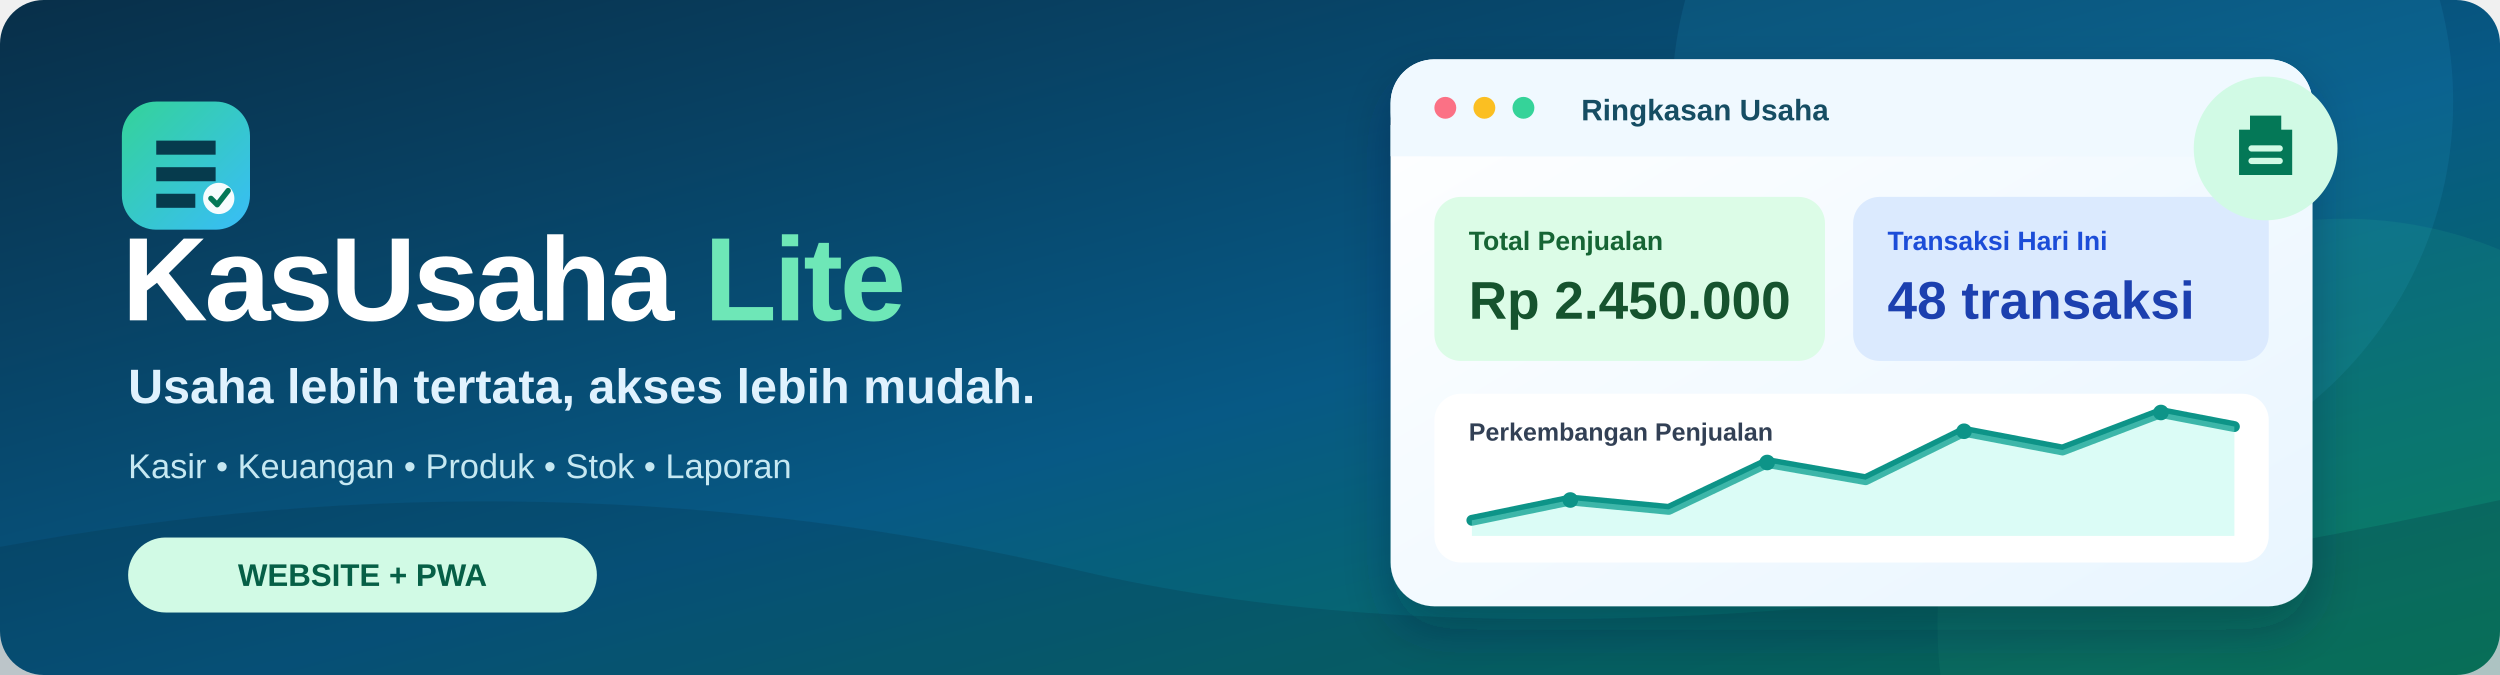
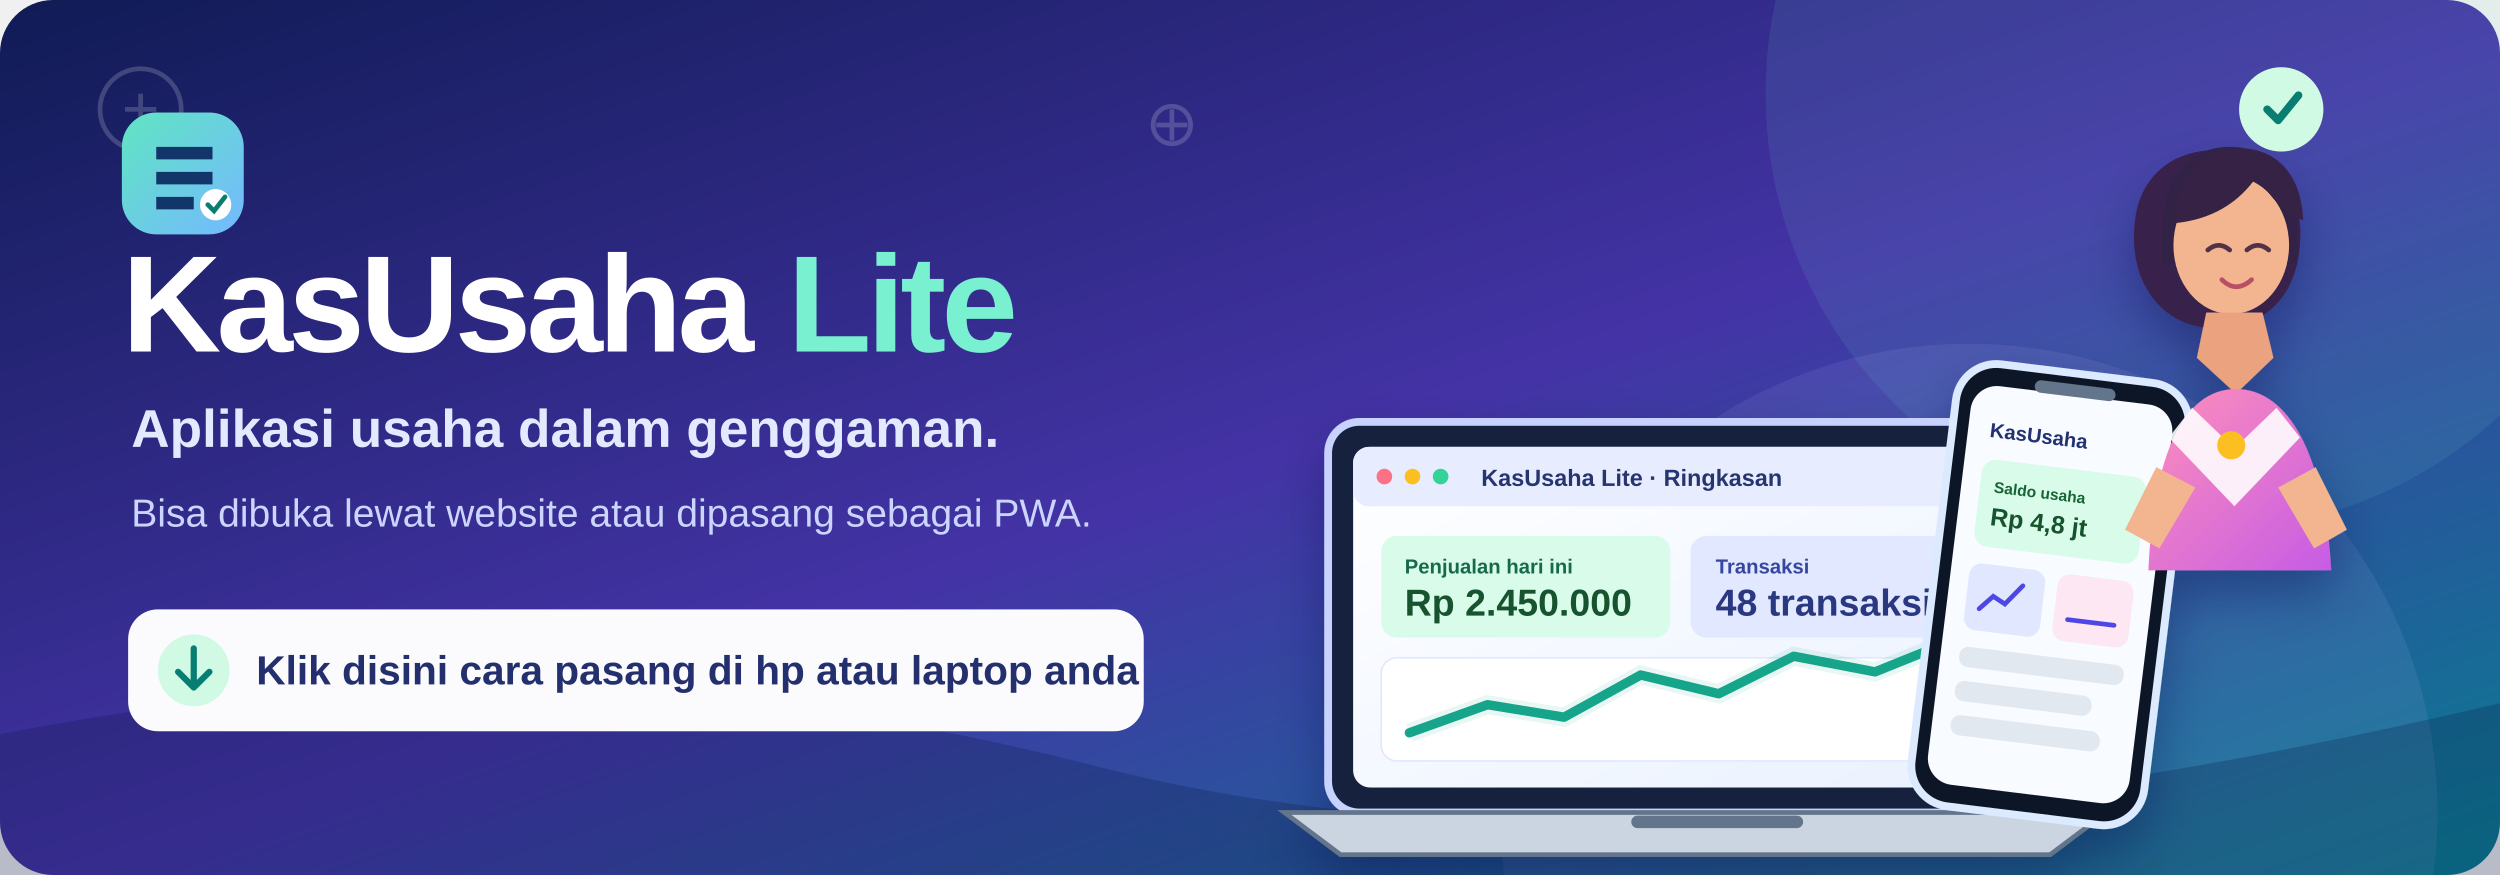
- <svg xmlns="http://www.w3.org/2000/svg" width="1600" height="432" viewBox="0 0 1600 432" role="img" aria-labelledby="title desc">
+ <svg xmlns="http://www.w3.org/2000/svg" width="1600" height="560" viewBox="0 0 1600 560" role="img" aria-labelledby="bannerTitle bannerDesc">
  <defs>
-     <linearGradient id="bg" x1="0" y1="0" x2="1" y2="1">
-       <stop stop-color="#082f49" />
-       <stop offset=".55" stop-color="#075985" />
-       <stop offset="1" stop-color="#047857" />
+     <linearGradient id="bBg" x1="0" y1="0" x2="1" y2="1">
+       <stop stop-color="#101b55" />
+       <stop offset=".52" stop-color="#4433a6" />
+       <stop offset="1" stop-color="#087e91" />
    </linearGradient>
-     <linearGradient id="glow" x1="0" y1="0" x2="1" y2="1">
-       <stop stop-color="#34d399" />
-       <stop offset="1" stop-color="#38bdf8" />
+     <linearGradient id="bGlow" x1="0" y1="0" x2="1" y2="1">
+       <stop stop-color="#60e5c2" />
+       <stop offset="1" stop-color="#74b9ff" />
    </linearGradient>
-     <linearGradient id="panel" x1="0" y1="0" x2="1" y2="1">
+     <linearGradient id="bScreen" x1="0" y1="0" x2="1" y2="1">
      <stop stop-color="#ffffff" />
-       <stop offset="1" stop-color="#e8f5ff" />
+       <stop offset="1" stop-color="#e9f1ff" />
    </linearGradient>
-     <filter id="shadow" x="-30%" y="-30%" width="160%" height="170%">
-       <feDropShadow dx="0" dy="15" stdDeviation="16" flood-color="#06283b" flood-opacity=".28" />
+     <linearGradient id="bDress" x1="0" y1="0" x2="1" y2="1">
+       <stop stop-color="#ff8fba" />
+       <stop offset="1" stop-color="#c65ce5" />
+     </linearGradient>
+     <filter id="bShadow" x="-30%" y="-30%" width="170%" height="180%">
+       <feDropShadow dx="0" dy="16" stdDeviation="16" flood-color="#07113d" flood-opacity=".32" />
    </filter>
  </defs>
-   <rect width="1600" height="432" rx="28" fill="url(#bg)" />
-   <circle cx="1320" cy="65" r="250" fill="#38bdf8" opacity=".10" />
-   <circle cx="1500" cy="400" r="260" fill="#34d399" opacity=".10" />
-   <path d="M0 350 Q350 285 690 365 T1600 320 V432 H0Z" fill="#052e42" opacity=".22" />
-   <g transform="translate(78 65)">
-     <rect width="82" height="82" rx="22" fill="url(#glow)" />
-     <path d="M22 25h38v9H22zm0 17h38v9H22zm0 17h25v9H22z" fill="#063b4d" />
-     <circle cx="62" cy="62" r="10" fill="#fff" opacity=".95" />
-     <path d="m57 62 4 4 7-9" fill="none" stroke="#047857" stroke-width="3.5" stroke-linecap="round" stroke-linejoin="round" />
+   <rect width="1600" height="560" rx="34" fill="url(#bBg)" />
+   <circle cx="1410" cy="60" r="280" fill="#71e5d0" opacity=".10" />
+   <circle cx="1260" cy="520" r="300" fill="#c4b5fd" opacity=".10" />
+   <path d="M0 470 Q350 400 700 490 T1600 450 V560 H0Z" fill="#07143f" opacity=".24" />
+   <g opacity=".18" fill="none" stroke="#fff" stroke-width="3">
+     <circle cx="90" cy="70" r="26" />
+     <path d="M80 70h20M90 60v20" />
+     <circle cx="750" cy="80" r="12" />
+     <path d="M740 80h20M750 70v20" />
  </g>
-   <text x="78" y="205" fill="#fff" font-family="Arial,Helvetica,sans-serif" font-size="76" font-weight="800" letter-spacing="-2">KasUsaha <tspan fill="#6ee7b7">Lite</tspan>
+   <g transform="translate(78 72)">
+     <rect width="78" height="78" rx="22" fill="url(#bGlow)" />
+     <path d="M22 22h36v8H22zm0 16h36v8H22zm0 16h24v8H22z" fill="#12356a" />
+     <circle cx="60" cy="59" r="10" fill="#fff" />
+     <path d="m55 59 4 4 7-9" fill="none" stroke="#087e72" stroke-width="3" stroke-linecap="round" />
+   </g>
+   <text x="78" y="225" fill="#fff" font-family="Arial,Helvetica,sans-serif" font-size="88" font-weight="800" letter-spacing="-3">KasUsaha <tspan fill="#79f0cf">Lite</tspan>
  </text>
-   <text x="82" y="258" fill="#e0f2fe" font-family="Arial,Helvetica,sans-serif" font-size="31" font-weight="600">Usaha lebih tertata, akses lebih mudah.</text>
-   <text x="82" y="306" fill="#c6e8f2" font-family="Arial,Helvetica,sans-serif" font-size="22">Kasir • Keuangan • Produk • Stok • Laporan</text>
-   <g transform="translate(82 344)">
-     <rect width="300" height="48" rx="24" fill="#d1fae5" />
-     <text x="150" y="31" text-anchor="middle" fill="#065f46" font-family="Arial,Helvetica,sans-serif" font-size="20" font-weight="800">WEBSITE + PWA</text>
+   <text x="84" y="286" fill="#e3eaff" font-family="Arial,Helvetica,sans-serif" font-size="34" font-weight="600">Aplikasi usaha dalam genggaman.</text>
+   <text x="84" y="337" fill="#cbd5ff" font-family="Arial,Helvetica,sans-serif" font-size="25">Bisa dibuka lewat website atau dipasang sebagai PWA.</text>
+   <g transform="translate(82 390)">
+     <rect width="650" height="78" rx="19" fill="#fff" opacity=".98" />
+     <circle cx="42" cy="39" r="23" fill="#d1fae5" />
+     <path d="M42 25v25m-10-10 10 10 10-10" fill="none" stroke="#087e72" stroke-width="4" stroke-linecap="round" stroke-linejoin="round" />
+     <text x="82" y="48" fill="#24306e" font-family="Arial,Helvetica,sans-serif" font-size="26" font-weight="800">Klik disini cara pasang di hp atau laptop anda</text>
  </g>
-   <g transform="translate(890 38)" filter="url(#shadow)">
-     <rect x="0" y="0" width="590" height="350" rx="28" fill="url(#panel)" />
-     <rect x="0" y="0" width="590" height="62" rx="28" fill="#f0f9ff" />
-     <path d="M0 42h590v20H0z" fill="#f0f9ff" />
-     <circle cx="35" cy="31" r="7" fill="#fb7185" />
-     <circle cx="60" cy="31" r="7" fill="#fbbf24" />
-     <circle cx="85" cy="31" r="7" fill="#34d399" />
-     <text x="122" y="39" fill="#164e63" font-family="Arial,Helvetica,sans-serif" font-size="19" font-weight="700">Ringkasan Usaha</text>
-     <rect x="28" y="88" width="250" height="105" rx="17" fill="#dcfce7" />
-     <text x="50" y="122" fill="#166534" font-family="Arial,Helvetica,sans-serif" font-size="17" font-weight="700">Total Penjualan</text>
-     <text x="50" y="166" fill="#14532d" font-family="Arial,Helvetica,sans-serif" font-size="34" font-weight="800">Rp 2.450.000</text>
-     <rect x="296" y="88" width="266" height="105" rx="17" fill="#dbeafe" />
-     <text x="318" y="122" fill="#1d4ed8" font-family="Arial,Helvetica,sans-serif" font-size="17" font-weight="700">Transaksi Hari Ini</text>
-     <text x="318" y="166" fill="#1e40af" font-family="Arial,Helvetica,sans-serif" font-size="34" font-weight="800">48 transaksi</text>
-     <rect x="28" y="214" width="534" height="108" rx="17" fill="#fff" />
-     <text x="50" y="244" fill="#334155" font-family="Arial,Helvetica,sans-serif" font-size="16" font-weight="700">Perkembangan Penjualan</text>
-     <path d="M52 295 L115 282 L178 288 L241 258 L304 269 L367 238 L430 250 L493 226 L540 235" fill="none" stroke="#0d9488" stroke-width="7" stroke-linecap="round" stroke-linejoin="round" />
-     <path d="M52 295 L115 282 L178 288 L241 258 L304 269 L367 238 L430 250 L493 226 L540 235 L540 305 L52 305Z" fill="#99f6e4" opacity=".35" />
-     <g fill="#0d9488">
-       <circle cx="115" cy="282" r="5" />
-       <circle cx="241" cy="258" r="5" />
-       <circle cx="367" cy="238" r="5" />
-       <circle cx="493" cy="226" r="5" />
+   <g filter="url(#bShadow)">
+     <g transform="translate(850 270)">
+       <rect x="0" y="0" width="470" height="250" rx="20" fill="#18213d" stroke="#c7d2fe" stroke-width="5" />
+       <rect x="16" y="16" width="438" height="218" rx="11" fill="url(#bScreen)" />
+       <rect x="16" y="16" width="438" height="38" rx="10" fill="#e7edff" />
+       <circle cx="36" cy="35" r="5" fill="#fb7185" />
+       <circle cx="54" cy="35" r="5" fill="#fbbf24" />
+       <circle cx="72" cy="35" r="5" fill="#34d399" />
+       <text x="98" y="41" fill="#27346f" font-family="Arial" font-size="15" font-weight="700">KasUsaha Lite · Ringkasan</text>
+       <rect x="34" y="73" width="185" height="65" rx="10" fill="#d9fbe9" />
+       <text x="49" y="97" fill="#176b4b" font-family="Arial" font-size="13" font-weight="700">Penjualan hari ini</text>
+       <text x="49" y="124" fill="#14532d" font-family="Arial" font-size="24" font-weight="800">Rp 2.450.000</text>
+       <rect x="232" y="73" width="202" height="65" rx="10" fill="#e1e8ff" />
+       <text x="248" y="97" fill="#3546a0" font-family="Arial" font-size="13" font-weight="700">Transaksi</text>
+       <text x="248" y="124" fill="#29377f" font-family="Arial" font-size="24" font-weight="800">48 transaksi</text>
+       <rect x="34" y="151" width="400" height="66" rx="10" fill="#fff" stroke="#e0e7ff" />
+       <path d="M52 199l50-18 49 8 49-27 50 12 48-24 52 10 62-25" fill="none" stroke="#13a58a" stroke-width="6" stroke-linecap="round" stroke-linejoin="round" />
+       <path d="M52 199l50-18 49 8 49-27 50 12 48-24 52 10 62-25" fill="none" stroke="#13a58a" stroke-width="12" opacity=".10" />
+       <path d="M-28 250h526l-36 27H8Z" fill="#cbd5e1" stroke="#64748b" stroke-width="3" />
+       <rect x="194" y="252" width="110" height="8" rx="4" fill="#64748b" />
+     </g>
+     <g transform="translate(1255 230) rotate(7)">
+       <rect x="0" y="0" width="150" height="285" rx="26" fill="#111827" stroke="#dbeafe" stroke-width="5" />
+       <rect x="10" y="14" width="130" height="257" rx="17" fill="#f8fbff" />
+       <rect x="49" y="7" width="52" height="8" rx="4" fill="#64748b" />
+       <text x="24" y="47" fill="#23336f" font-family="Arial" font-size="13" font-weight="800">KasUsaha</text>
+       <rect x="22" y="61" width="106" height="56" rx="9" fill="#d9fbe9" />
+       <text x="31" y="82" fill="#166534" font-family="Arial" font-size="10" font-weight="700">Saldo usaha</text>
+       <text x="31" y="103" fill="#14532d" font-family="Arial" font-size="16" font-weight="800">Rp 4,8 jt</text>
+       <rect x="22" y="128" width="49" height="43" rx="8" fill="#e0e7ff" />
+       <rect x="79" y="128" width="49" height="43" rx="8" fill="#fce7f3" />
+       <path d="M31 157l8-9 8 4 10-13M88 157h30" fill="none" stroke="#4f46e5" stroke-width="3" stroke-linecap="round" />
+       <rect x="22" y="182" width="106" height="13" rx="6" fill="#e2e8f0" />
+       <rect x="22" y="204" width="88" height="13" rx="6" fill="#e2e8f0" />
+       <rect x="22" y="226" width="96" height="13" rx="6" fill="#e2e8f0" />
+     </g>
+     <g transform="translate(1370 95)">
+       <path d="M48 115c-33 0-55-27-52-65 2-31 23-49 53-49 34 0 56 23 53 60-2 32-21 54-54 54Z" fill="#38234c" />
+       <path d="M14 53c0-34 17-54 43-54 25 0 43 18 43 48v27H14Z" fill="#302044" />
+       <ellipse cx="58" cy="62" rx="37" ry="44" fill="#f2b58f" />
+       <path d="M20 56c2-37 18-56 44-56 23 0 39 17 40 46-13-5-23-17-29-29-12 18-30 29-55 31Z" fill="#352244" />
+       <path d="M43 65q7-6 14 0M68 65q7-6 14 0" fill="none" stroke="#533047" stroke-width="3" stroke-linecap="round" />
+       <path d="M52 84q9 9 19 0" fill="none" stroke="#b84f66" stroke-width="3" stroke-linecap="round" />
+       <path d="M42 105l-6 29 25 23 24-23-7-29" fill="#eaa27f" />
+       <path d="M5 270c3-73 22-116 56-116s57 43 61 116Z" fill="url(#bDress)" />
+       <path d="M33 166l27 26 27-26 15 19-42 44-42-44Z" fill="#fff" opacity=".88" />
+       <path d="M10 204l-20 40 22 12 23-39M112 204l20 40-21 12-23-39" fill="#f2b58f" />
+       <circle cx="58" cy="190" r="9" fill="#fbbf24" />
    </g>
  </g>
-   <g transform="translate(1450 95)">
-     <circle r="46" fill="#d1fae5" />
-     <path d="M-17-12h34v29h-34zM-10-21h20v9h-20z" fill="#047857" />
-     <path d="M-9 0h18M-9 8h18" stroke="#d1fae5" stroke-width="4" stroke-linecap="round" />
+   <g transform="translate(1460 70)">
+     <circle r="27" fill="#d1fae5" />
+     <path d="M-9 0l7 7 13-16" fill="none" stroke="#087e72" stroke-width="5" stroke-linecap="round" stroke-linejoin="round" />
  </g>
</svg>
